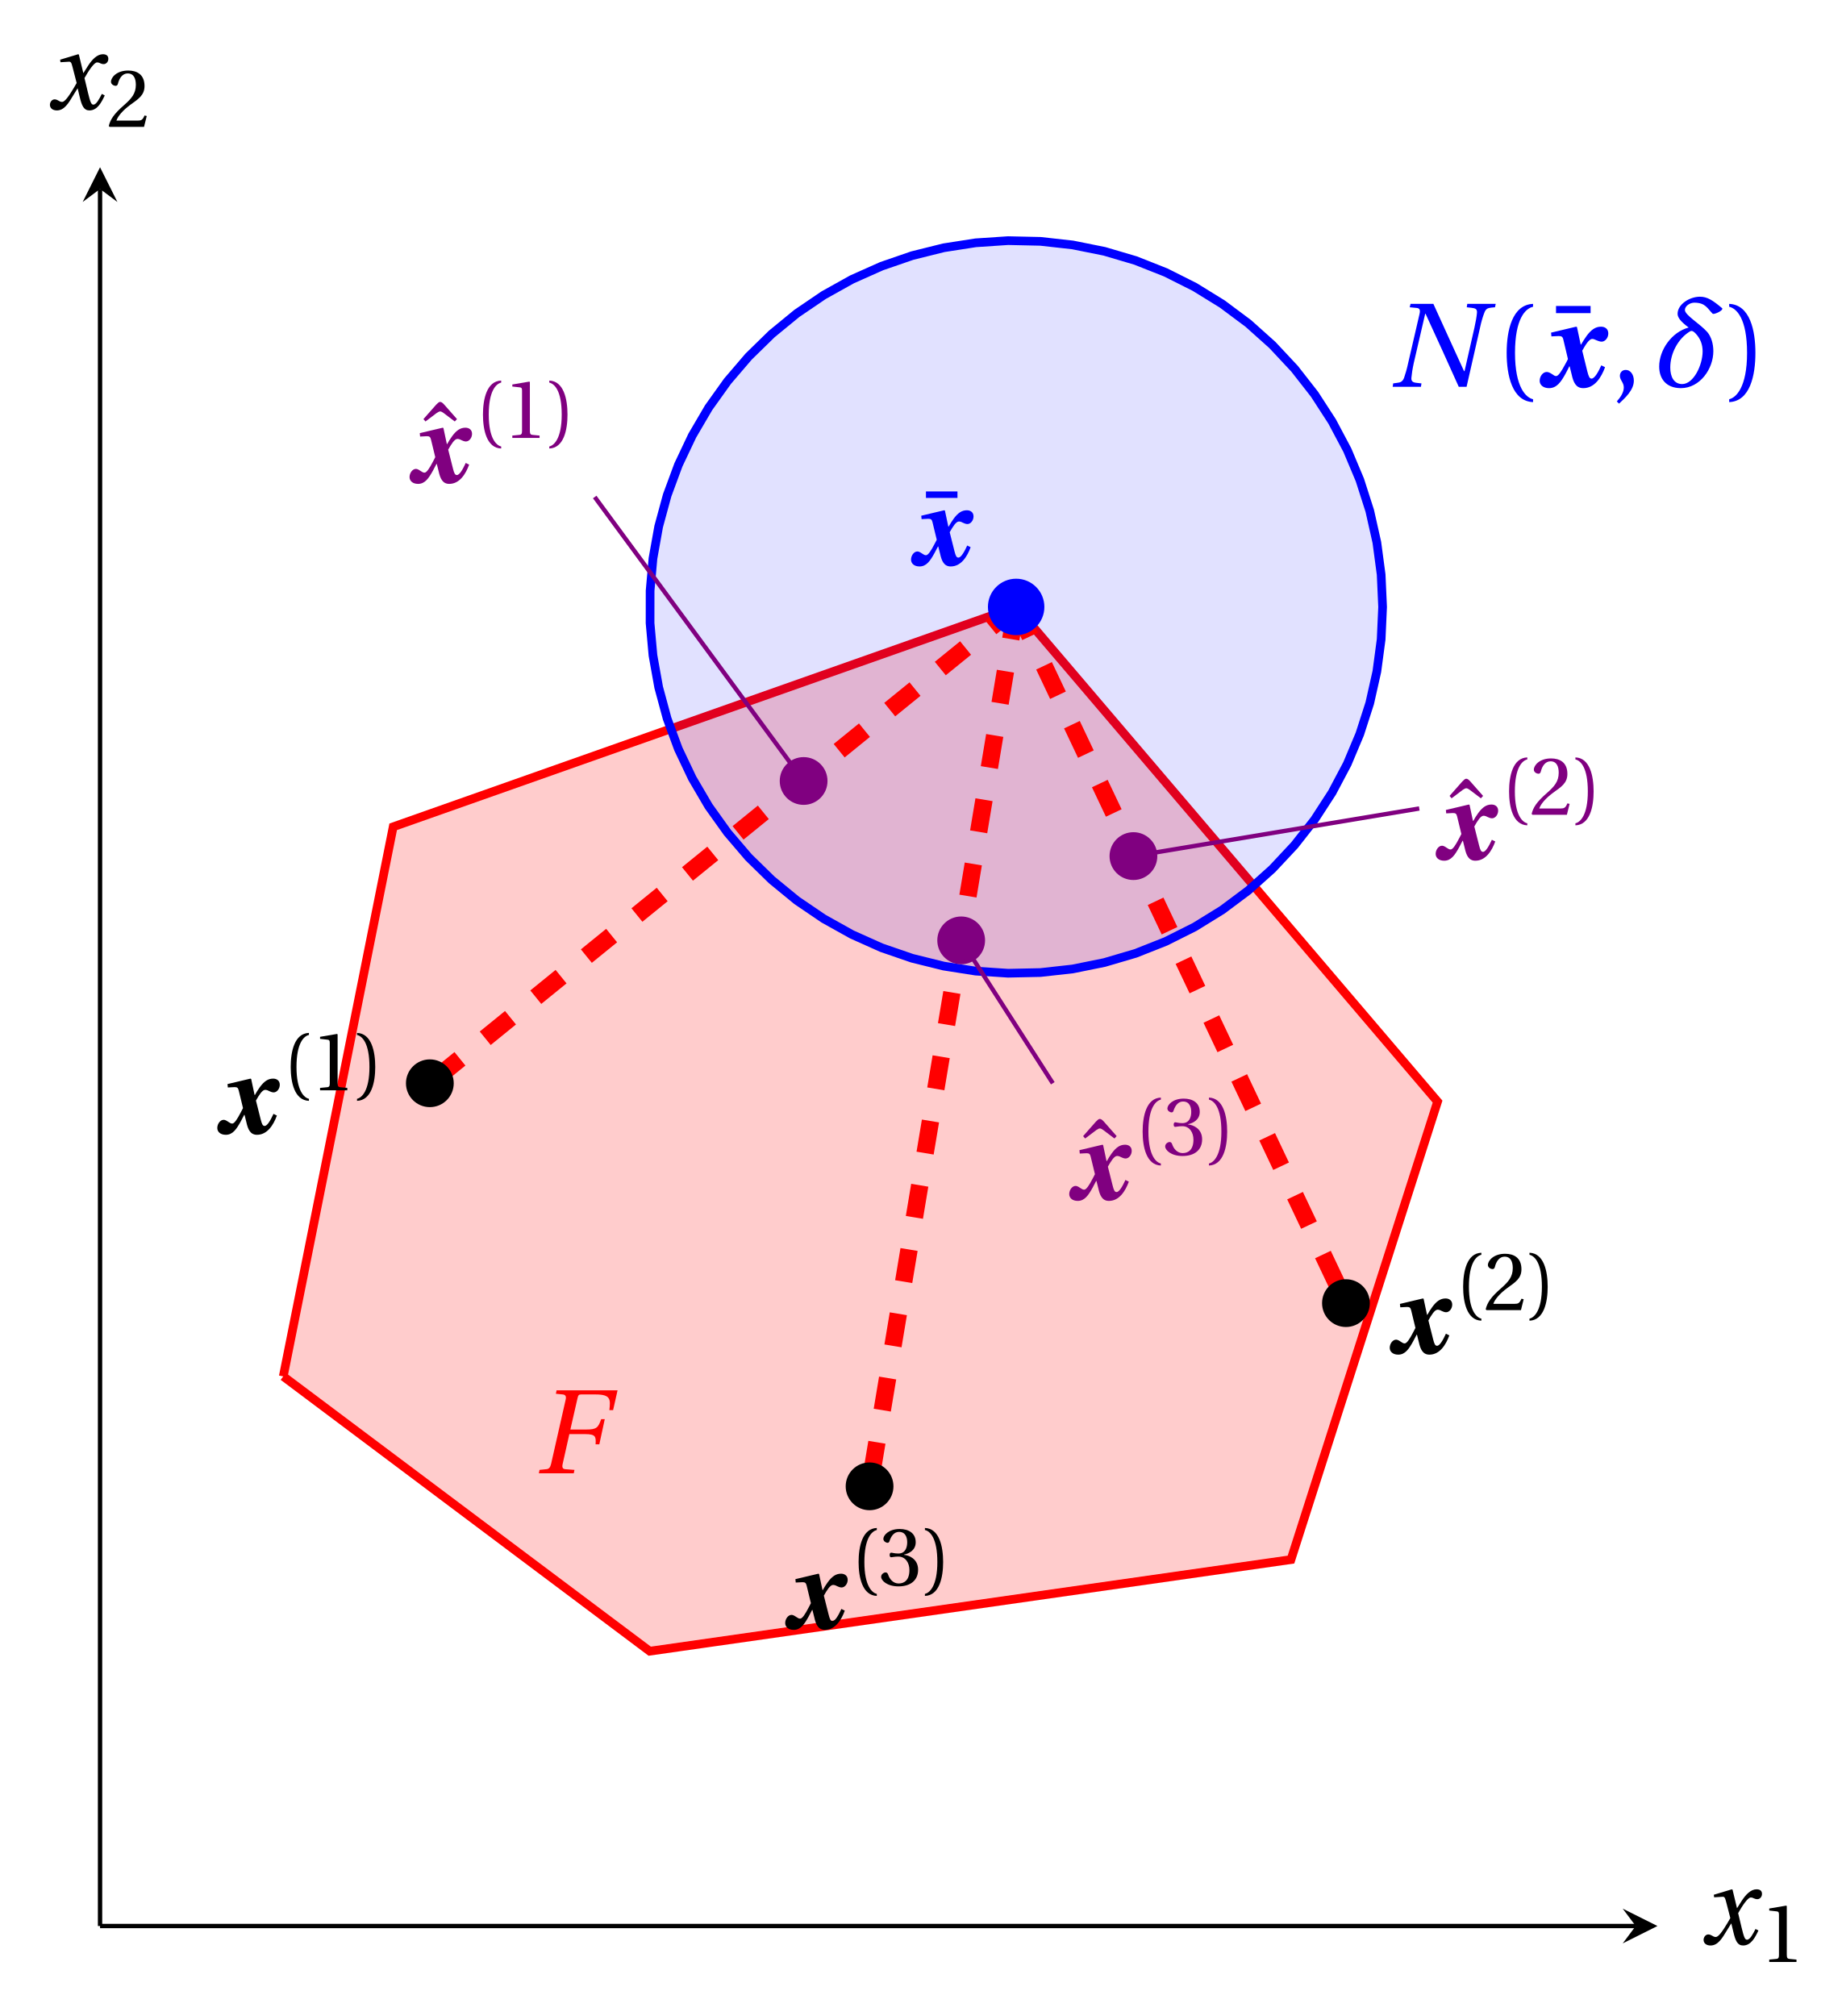
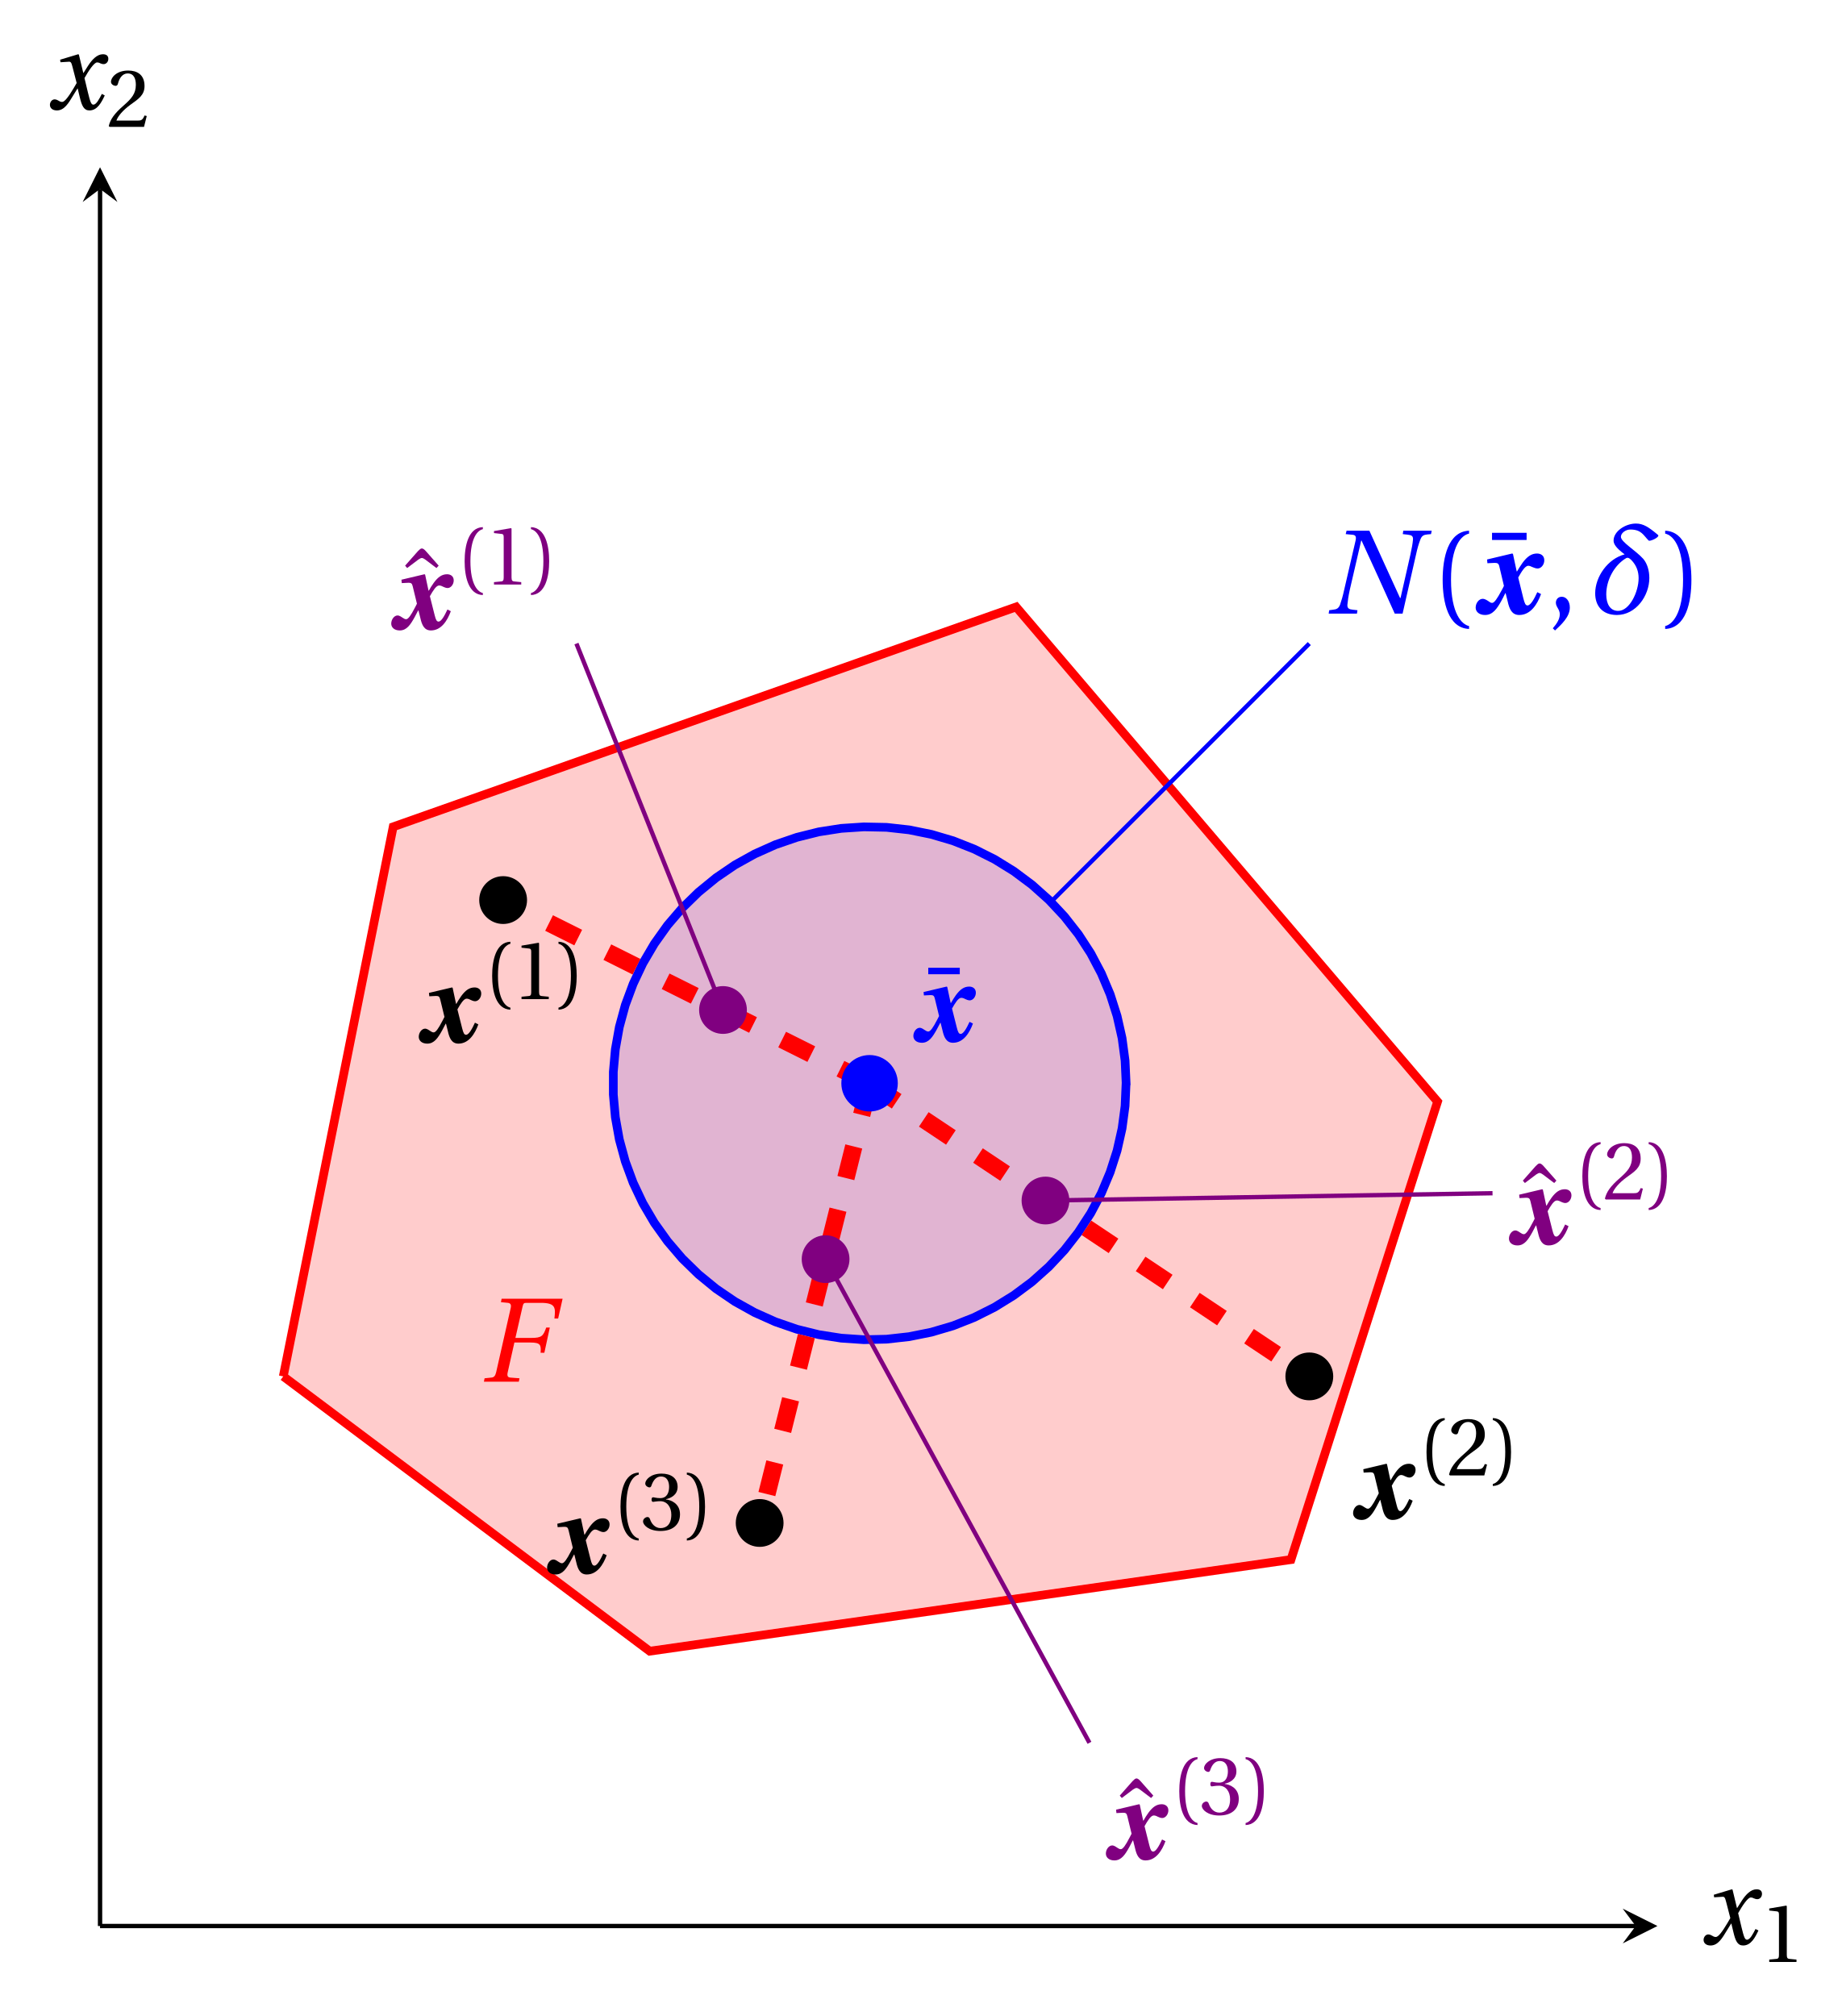
<svg xmlns="http://www.w3.org/2000/svg" xmlns:xlink="http://www.w3.org/1999/xlink" width="169pt" height="185pt" viewBox="0 0 169 185">
  <defs>
    <g>
      <g id="glyph-0-0">
        <path d="M 2.047 -7.609 L 1.984 -7.297 L 2.625 -7.234 C 2.875 -7.203 2.953 -7.047 2.875 -6.734 L 1.547 -0.875 C 1.469 -0.547 1.359 -0.391 1.094 -0.375 L 0.484 -0.312 L 0.422 0 L 3.625 0 L 3.688 -0.312 L 2.859 -0.375 C 2.594 -0.391 2.531 -0.547 2.609 -0.875 L 3.219 -3.594 L 4.672 -3.594 C 5.641 -3.594 5.672 -3.359 5.625 -2.656 L 5.969 -2.656 L 6.469 -4.969 L 6.141 -4.969 C 5.859 -4.188 5.734 -4.016 4.766 -4.016 L 3.312 -4.016 L 3.969 -6.891 C 4.031 -7.172 4.094 -7.234 4.297 -7.234 L 5.641 -7.234 C 7.031 -7.234 7 -6.766 6.891 -5.797 L 7.234 -5.797 L 7.641 -7.609 Z M 2.047 -7.609 " />
      </g>
      <g id="glyph-0-1">
        <path d="M 1.984 -7.609 L 1.906 -7.297 L 2.562 -7.234 C 2.812 -7.203 2.891 -7.062 2.812 -6.703 L 1.766 -2.188 C 1.641 -1.609 1.516 -1.188 1.391 -0.828 C 1.25 -0.469 1.062 -0.391 0.734 -0.359 L 0.391 -0.312 L 0.344 0 L 2.938 0 L 2.984 -0.312 L 2.562 -0.359 C 2.219 -0.391 2.031 -0.484 2.062 -0.828 C 2.094 -1.188 2.156 -1.609 2.281 -2.188 L 3.328 -6.703 L 3.359 -6.703 C 4.391 -4.469 5.406 -2.234 6.406 0 L 7.125 0 L 8.359 -5.422 C 8.484 -6 8.609 -6.422 8.75 -6.781 C 8.875 -7.141 9.062 -7.234 9.391 -7.266 L 9.734 -7.297 L 9.797 -7.609 L 7.188 -7.609 L 7.141 -7.297 L 7.562 -7.25 C 7.922 -7.203 8.109 -7.156 8.078 -6.781 C 8.047 -6.422 7.969 -6 7.844 -5.422 L 6.938 -1.438 L 6.891 -1.438 C 5.953 -3.5 5 -5.562 4.078 -7.609 Z M 1.984 -7.609 " />
      </g>
      <g id="glyph-1-0">
        <path d="M 1.922 -3.109 C 1.922 -6.25 2.875 -7.188 3.578 -7.344 L 3.578 -7.609 C 1.656 -7.531 1.156 -5.141 1.156 -3.109 C 1.156 -1.062 1.656 1.328 3.578 1.406 L 3.578 1.141 C 2.938 1 1.922 0.062 1.922 -3.109 Z M 1.922 -3.109 " />
      </g>
      <g id="glyph-1-1">
        <path d="M 0.609 -7.219 L 0.609 -6.562 L 3.781 -6.562 L 3.781 -7.219 Z M 0.609 -7.219 " />
      </g>
      <g id="glyph-1-2">
        <path d="M 0.766 1.547 C 1.312 1.031 2.125 0.312 2.125 -0.562 C 2.125 -1.172 1.766 -1.562 1.375 -1.547 C 1.031 -1.547 0.844 -1.281 0.844 -1 C 0.844 -0.609 1.203 -0.406 1.203 0.062 C 1.203 0.516 0.906 0.953 0.562 1.344 Z M 0.766 1.547 " />
      </g>
      <g id="glyph-1-3">
        <path d="M 1.922 -3.109 C 1.922 0.062 0.906 1 0.281 1.141 L 0.281 1.406 C 2.203 1.328 2.688 -1.062 2.688 -3.109 C 2.688 -5.141 2.203 -7.531 0.281 -7.609 L 0.281 -7.344 C 0.969 -7.188 1.922 -6.25 1.922 -3.109 Z M 1.922 -3.109 " />
      </g>
      <g id="glyph-2-0">
        <path d="M 1.172 -4.625 L 1.828 -4.656 C 2.094 -4.656 2.203 -4.609 2.266 -4.328 L 2.688 -2.547 C 2.641 -2.438 2.516 -2.203 2.453 -2.094 C 2.094 -1.422 1.812 -0.984 1.609 -0.984 C 1.484 -0.984 1.391 -1.047 1.266 -1.141 C 1.141 -1.219 0.953 -1.359 0.734 -1.359 C 0.406 -1.359 0.094 -0.984 0.094 -0.547 C 0.094 -0.172 0.422 0.125 0.953 0.125 C 1.656 0.125 2.047 -0.438 2.453 -1.172 C 2.531 -1.328 2.734 -1.688 2.812 -1.875 L 2.844 -1.875 L 3.031 -1.125 C 3.188 -0.406 3.422 0.125 4.094 0.125 C 5.141 0.125 5.75 -0.859 6.094 -1.797 L 5.75 -1.969 C 5.469 -1.344 5.141 -0.766 4.859 -0.75 C 4.672 -0.75 4.594 -0.922 4.469 -1.406 L 4 -3.312 C 4.297 -3.844 4.625 -4.391 4.922 -4.391 C 5.031 -4.391 5.156 -4.344 5.312 -4.266 C 5.438 -4.219 5.609 -4.141 5.781 -4.141 C 6.094 -4.141 6.391 -4.484 6.391 -4.891 C 6.391 -5.328 6.078 -5.516 5.719 -5.516 C 5.219 -5.516 4.812 -5.234 4.391 -4.656 C 4.219 -4.422 4 -4.062 3.891 -3.875 L 3.859 -3.875 L 3.516 -5.484 L 3.438 -5.516 L 1.141 -4.969 Z M 1.172 -4.625 " />
      </g>
      <g id="glyph-3-0">
        <path d="M 3.062 -5.438 C 1.516 -5.031 0.359 -3.391 0.359 -1.859 C 0.359 -0.781 0.953 0.109 2.328 0.125 L 2.344 0.125 C 4.109 0.125 5.328 -1.656 5.328 -3.266 C 5.328 -3.938 5.141 -4.594 4.766 -5.031 C 4.062 -5.812 2.719 -6.578 2.719 -7.047 C 2.719 -7.406 3.172 -7.719 3.578 -7.719 C 4.609 -7.719 4.781 -7.188 5.266 -6.703 C 5.266 -6.703 5.297 -6.688 5.328 -6.688 C 5.547 -6.688 6.141 -6.969 6.156 -7.156 C 6.156 -7.188 6.141 -7.219 6.109 -7.234 C 5.266 -7.938 4.781 -8.266 4.094 -8.266 C 3.141 -8.266 2.047 -7.562 2.047 -6.703 C 2.047 -6.422 2.219 -6.062 3.062 -5.438 Z M 2.469 -0.25 C 1.719 -0.25 1.375 -0.906 1.375 -1.766 C 1.375 -3.062 2.094 -4.438 3.203 -5.094 C 3.234 -5.109 3.281 -5.125 3.328 -5.125 C 3.469 -5.125 3.625 -4.969 3.672 -4.922 C 4.156 -4.422 4.344 -3.859 4.344 -3.25 C 4.344 -2 3.516 -0.25 2.469 -0.25 Z M 2.469 -0.25 " />
      </g>
      <g id="glyph-4-0">
        <path d="M 0.562 -6.578 L 0.562 -5.984 L 3.453 -5.984 L 3.453 -6.578 Z M 0.562 -6.578 " />
      </g>
      <g id="glyph-4-1">
        <path d="M 3.547 -5.641 L 2.375 -6.969 C 2.25 -7.109 2.125 -7.219 2 -7.219 C 1.891 -7.219 1.781 -7.109 1.641 -6.969 L 0.469 -5.641 L 0.656 -5.422 L 1.688 -6.203 C 1.812 -6.281 1.922 -6.344 2 -6.344 C 2.094 -6.344 2.203 -6.281 2.312 -6.203 L 3.344 -5.422 Z M 3.547 -5.641 " />
      </g>
      <g id="glyph-5-0">
        <path d="M 1.062 -4.219 L 1.672 -4.25 C 1.906 -4.25 2 -4.203 2.062 -3.938 L 2.453 -2.328 C 2.406 -2.219 2.281 -2 2.234 -1.906 C 1.922 -1.297 1.656 -0.906 1.469 -0.906 C 1.359 -0.906 1.266 -0.953 1.156 -1.031 C 1.031 -1.109 0.859 -1.25 0.672 -1.25 C 0.375 -1.25 0.094 -0.891 0.094 -0.5 C 0.094 -0.156 0.375 0.125 0.875 0.125 C 1.516 0.125 1.859 -0.406 2.234 -1.078 C 2.312 -1.219 2.484 -1.547 2.562 -1.703 L 2.594 -1.703 L 2.766 -1.016 C 2.906 -0.375 3.125 0.125 3.734 0.125 C 4.688 0.125 5.25 -0.781 5.562 -1.641 L 5.25 -1.797 C 4.984 -1.219 4.688 -0.688 4.438 -0.688 C 4.266 -0.688 4.188 -0.844 4.078 -1.281 L 3.641 -3.016 C 3.922 -3.516 4.219 -4 4.484 -4 C 4.594 -4 4.703 -3.969 4.844 -3.891 C 4.953 -3.844 5.109 -3.766 5.266 -3.766 C 5.562 -3.766 5.828 -4.094 5.828 -4.469 C 5.828 -4.859 5.531 -5.031 5.219 -5.031 C 4.75 -5.031 4.391 -4.781 4 -4.25 C 3.844 -4.031 3.641 -3.719 3.547 -3.531 L 3.516 -3.531 L 3.203 -5 L 3.141 -5.031 L 1.031 -4.531 Z M 1.062 -4.219 " />
      </g>
      <g id="glyph-6-0">
        <path d="M 1.328 -2.141 C 1.328 -4.328 2 -4.969 2.469 -5.078 L 2.469 -5.266 C 1.141 -5.219 0.797 -3.562 0.797 -2.141 C 0.797 -0.734 1.141 0.922 2.469 0.969 L 2.469 0.781 C 2.031 0.688 1.328 0.047 1.328 -2.141 Z M 1.328 -2.141 " />
      </g>
      <g id="glyph-6-1">
        <path d="M 3.328 0 L 3.328 -0.219 L 2.688 -0.281 C 2.531 -0.297 2.438 -0.344 2.438 -0.641 L 2.438 -5.125 L 2.391 -5.172 L 0.828 -4.906 L 0.828 -4.719 L 1.531 -4.641 C 1.672 -4.625 1.719 -4.562 1.719 -4.344 L 1.719 -0.641 C 1.719 -0.5 1.703 -0.406 1.656 -0.359 C 1.609 -0.297 1.547 -0.281 1.469 -0.281 L 0.828 -0.219 L 0.828 0 Z M 3.328 0 " />
      </g>
      <g id="glyph-6-2">
        <path d="M 1.328 -2.141 C 1.328 0.047 0.625 0.688 0.188 0.781 L 0.188 0.969 C 1.516 0.922 1.859 -0.734 1.859 -2.141 C 1.859 -3.562 1.516 -5.219 0.188 -5.266 L 0.188 -5.078 C 0.672 -4.969 1.328 -4.328 1.328 -2.141 Z M 1.328 -2.141 " />
      </g>
      <g id="glyph-6-3">
        <path d="M 3.688 -1 L 3.484 -1.047 C 3.312 -0.625 3.172 -0.578 2.859 -0.578 L 0.906 -0.578 C 1.031 -0.969 1.484 -1.516 2.188 -2.031 C 2.922 -2.562 3.484 -2.906 3.484 -3.75 C 3.484 -4.812 2.781 -5.172 1.984 -5.172 C 0.938 -5.172 0.406 -4.547 0.406 -4.141 C 0.406 -3.891 0.688 -3.766 0.828 -3.766 C 0.953 -3.766 1.016 -3.844 1.047 -3.969 C 1.172 -4.484 1.469 -4.906 1.938 -4.906 C 2.516 -4.906 2.688 -4.406 2.688 -3.859 C 2.688 -3.047 2.281 -2.594 1.609 -2 C 0.672 -1.188 0.344 -0.672 0.203 -0.078 L 0.281 0 L 3.438 0 Z M 3.688 -1 " />
      </g>
      <g id="glyph-6-4">
        <path d="M 0.984 -2.781 C 0.984 -2.656 1.031 -2.578 1.125 -2.578 C 1.219 -2.578 1.422 -2.641 1.781 -2.641 C 2.438 -2.641 2.797 -2.062 2.797 -1.406 C 2.797 -0.5 2.344 -0.172 1.812 -0.172 C 1.312 -0.172 0.984 -0.562 0.844 -0.984 C 0.797 -1.125 0.719 -1.188 0.609 -1.188 C 0.469 -1.188 0.203 -1.047 0.203 -0.781 C 0.203 -0.453 0.734 0.094 1.797 0.094 C 2.906 0.094 3.594 -0.469 3.594 -1.438 C 3.594 -2.453 2.719 -2.766 2.312 -2.797 L 2.312 -2.828 C 2.719 -2.906 3.375 -3.203 3.375 -3.953 C 3.375 -4.797 2.719 -5.172 1.906 -5.172 C 0.891 -5.172 0.406 -4.594 0.406 -4.266 C 0.406 -4.031 0.672 -3.906 0.781 -3.906 C 0.875 -3.906 0.938 -3.953 0.969 -4.062 C 1.141 -4.578 1.422 -4.906 1.844 -4.906 C 2.453 -4.906 2.594 -4.375 2.594 -3.953 C 2.594 -3.5 2.438 -2.922 1.781 -2.922 C 1.422 -2.922 1.219 -3 1.125 -3 C 1.031 -3 0.984 -2.922 0.984 -2.781 Z M 0.984 -2.781 " />
      </g>
      <g id="glyph-7-0">
        <path d="M 5.078 -1.391 C 4.844 -0.938 4.578 -0.406 4.297 -0.406 C 4.109 -0.406 4.016 -0.625 3.797 -1.531 L 3.484 -2.844 C 3.844 -3.484 4.359 -4.281 4.641 -4.281 C 4.734 -4.281 4.812 -4.266 4.922 -4.203 C 5.031 -4.156 5.125 -4.125 5.25 -4.125 C 5.469 -4.125 5.672 -4.328 5.672 -4.609 C 5.672 -4.922 5.453 -5.031 5.172 -5.031 C 4.641 -5.031 4.188 -4.547 3.828 -4 L 3.391 -3.312 L 3.375 -3.312 L 2.969 -5 L 2.906 -5.031 L 1.25 -4.531 L 1.281 -4.297 L 2.031 -4.344 C 2.219 -4.359 2.281 -4.297 2.391 -3.844 L 2.766 -2.391 L 2.484 -1.906 C 2.047 -1.172 1.672 -0.656 1.438 -0.656 C 1.328 -0.656 1.234 -0.688 1.141 -0.75 C 1.047 -0.797 0.906 -0.891 0.75 -0.891 C 0.484 -0.891 0.312 -0.625 0.312 -0.391 C 0.312 -0.094 0.547 0.125 0.953 0.125 C 1.641 0.125 2.031 -0.562 2.438 -1.234 L 2.844 -1.891 L 2.859 -1.891 L 3.047 -1.109 C 3.234 -0.312 3.422 0.125 3.938 0.125 C 4.672 0.125 5.047 -0.625 5.344 -1.25 Z M 5.078 -1.391 " />
      </g>
    </g>
  </defs>
  <path fill="none" stroke-width="0.399" stroke-linecap="butt" stroke-linejoin="miter" stroke="rgb(0%, 0%, 0%)" stroke-opacity="1" stroke-miterlimit="10" d="M -0 -0 L 140.91 -0 " transform="matrix(1, 0, 0, -1, 9.18, 176.742)" />
  <path fill-rule="nonzero" fill="rgb(0%, 0%, 0%)" fill-opacity="1" d="M 152.082 176.742 L 148.895 175.148 L 150.09 176.742 L 148.895 178.336 " />
  <path fill="none" stroke-width="0.399" stroke-linecap="butt" stroke-linejoin="miter" stroke="rgb(0%, 0%, 0%)" stroke-opacity="1" stroke-miterlimit="10" d="M -0 -0 L -0 159.402 " transform="matrix(1, 0, 0, -1, 9.18, 176.742)" />
  <path fill-rule="nonzero" fill="rgb(0%, 0%, 0%)" fill-opacity="1" d="M 9.18 15.348 L 7.586 18.535 L 9.18 17.34 L 10.773 18.535 " />
  <path fill-rule="nonzero" fill="rgb(100%, 0%, 0%)" fill-opacity="0.2" stroke-width="0.797" stroke-linecap="butt" stroke-linejoin="miter" stroke="rgb(100%, 0%, 0%)" stroke-opacity="1" stroke-miterlimit="10" d="M 16.812 50.437 L 50.437 25.219 L 109.277 33.625 L 122.726 75.652 L 84.058 121.047 L 26.898 100.871 L 16.812 50.437 " transform="matrix(1, 0, 0, -1, 9.18, 176.742)" />
  <g fill="rgb(100%, 0%, 0%)" fill-opacity="1">
-     <use xlink:href="#glyph-0-0" x="49.023" y="135.197" />
+     <use xlink:href="#glyph-0-0" x="43.98" y="126.791" />
  </g>
-   <path fill-rule="nonzero" fill="rgb(0%, 0%, 100%)" fill-opacity="0.12" stroke-width="0.797" stroke-linecap="butt" stroke-linejoin="miter" stroke="rgb(0%, 0%, 100%)" stroke-opacity="1" stroke-miterlimit="10" d="M 117.683 121.047 L 117.55 124.015 L 117.156 126.965 L 116.504 129.867 L 115.597 132.699 L 114.445 135.441 L 113.05 138.07 L 111.433 140.566 L 109.601 142.91 L 107.57 145.082 L 105.355 147.066 L 102.972 148.844 L 100.441 150.406 L 97.781 151.742 L 95.015 152.836 L 92.16 153.679 L 89.246 154.265 L 86.289 154.594 L 83.316 154.66 L 80.347 154.461 L 77.41 154.004 L 74.523 153.285 L 71.711 152.316 L 68.996 151.105 L 66.398 149.656 L 63.937 147.984 L 61.636 146.097 L 59.511 144.019 L 57.578 141.762 L 55.847 139.34 L 54.343 136.773 L 53.07 134.086 L 52.039 131.297 L 51.258 128.426 L 50.734 125.496 L 50.472 122.535 L 50.468 119.562 L 50.734 116.597 L 51.258 113.672 L 52.035 110.801 L 53.066 108.008 L 54.34 105.324 L 55.843 102.758 L 57.574 100.336 L 59.508 98.074 L 61.633 95.996 L 63.933 94.109 L 66.394 92.437 L 68.992 90.988 L 71.707 89.773 L 74.519 88.805 L 77.406 88.09 L 80.343 87.629 L 83.312 87.433 L 86.285 87.496 L 89.242 87.824 L 92.156 88.414 L 95.011 89.254 L 97.777 90.347 L 100.437 91.68 L 102.968 93.242 L 105.351 95.023 L 107.566 97.008 L 109.597 99.18 L 111.433 101.519 L 113.05 104.015 L 114.441 106.644 L 115.593 109.387 L 116.504 112.219 L 117.156 115.121 L 117.55 118.07 L 117.683 121.039 Z M 117.683 121.047 " transform="matrix(1, 0, 0, -1, 9.18, 176.742)" />
+   <path fill-rule="nonzero" fill="rgb(0%, 0%, 100%)" fill-opacity="0.12" stroke-width="0.797" stroke-linecap="butt" stroke-linejoin="miter" stroke="rgb(0%, 0%, 100%)" stroke-opacity="1" stroke-miterlimit="10" d="M 94.148 77.336 L 94.054 79.414 L 93.777 81.48 L 93.32 83.508 L 92.687 85.492 L 91.879 87.41 L 90.906 89.254 L 89.773 91 L 88.488 92.64 L 87.066 94.16 L 85.515 95.547 L 83.847 96.793 L 82.078 97.887 L 80.215 98.82 L 78.277 99.586 L 76.281 100.176 L 74.242 100.59 L 72.172 100.82 L 70.09 100.863 L 68.011 100.726 L 65.957 100.406 L 63.933 99.902 L 61.965 99.226 L 60.066 98.375 L 58.246 97.363 L 56.527 96.191 L 54.914 94.871 L 53.425 93.418 L 52.07 91.836 L 50.863 90.14 L 49.808 88.344 L 48.918 86.461 L 48.195 84.512 L 47.648 82.5 L 47.281 80.449 L 47.097 78.379 L 47.097 76.297 L 47.281 74.222 L 47.648 72.172 L 48.195 70.164 L 48.914 68.211 L 49.804 66.328 L 50.859 64.531 L 52.07 62.836 L 53.422 61.254 L 54.91 59.801 L 56.523 58.48 L 58.246 57.308 L 60.062 56.297 L 61.965 55.445 L 63.933 54.765 L 65.953 54.265 L 68.011 53.945 L 70.086 53.804 L 72.168 53.851 L 74.238 54.082 L 76.277 54.492 L 78.277 55.082 L 80.211 55.847 L 82.074 56.781 L 83.843 57.875 L 85.511 59.117 L 87.066 60.508 L 88.488 62.027 L 89.769 63.668 L 90.902 65.414 L 91.879 67.254 L 92.683 69.172 L 93.32 71.156 L 93.777 73.187 L 94.054 75.25 L 94.144 77.332 Z M 94.148 77.336 " transform="matrix(1, 0, 0, -1, 9.18, 176.742)" />
+   <path fill="none" stroke-width="0.399" stroke-linecap="butt" stroke-linejoin="miter" stroke="rgb(0%, 0%, 100%)" stroke-opacity="1" stroke-miterlimit="10" d="M 87.254 93.98 L 110.957 117.683 " transform="matrix(1, 0, 0, -1, 9.18, 176.742)" />
  <g fill="rgb(0%, 0%, 100%)" fill-opacity="1">
-     <use xlink:href="#glyph-0-1" x="127.444" y="35.494" />
+     <use xlink:href="#glyph-0-1" x="121.572" y="56.31" />
  </g>
  <g fill="rgb(0%, 0%, 100%)" fill-opacity="1">
-     <use xlink:href="#glyph-1-0" x="137.09" y="35.494" />
+     <use xlink:href="#glyph-1-0" x="131.218" y="56.31" />
  </g>
  <g fill="rgb(0%, 0%, 100%)" fill-opacity="1">
-     <use xlink:href="#glyph-1-1" x="142.167" y="35.297" />
+     <use xlink:href="#glyph-1-1" x="136.295" y="56.113" />
  </g>
  <g fill="rgb(0%, 0%, 100%)" fill-opacity="1">
-     <use xlink:href="#glyph-2-0" x="141.181" y="35.494" />
+     <use xlink:href="#glyph-2-0" x="135.308" y="56.31" />
  </g>
  <g fill="rgb(0%, 0%, 100%)" fill-opacity="1">
-     <use xlink:href="#glyph-1-2" x="147.791" y="35.494" />
+     <use xlink:href="#glyph-1-2" x="141.918" y="56.31" />
  </g>
  <g fill="rgb(0%, 0%, 100%)" fill-opacity="1">
-     <use xlink:href="#glyph-3-0" x="151.883" y="35.494" />
+     <use xlink:href="#glyph-3-0" x="146.01" y="56.31" />
  </g>
  <g fill="rgb(0%, 0%, 100%)" fill-opacity="1">
-     <use xlink:href="#glyph-1-3" x="158.383" y="35.494" />
+     <use xlink:href="#glyph-1-3" x="152.51" y="56.31" />
  </g>
-   <path fill="none" stroke-width="1.594" stroke-linecap="butt" stroke-linejoin="miter" stroke="rgb(100%, 0%, 0%)" stroke-opacity="1" stroke-dasharray="2.989 2.989" stroke-miterlimit="10" d="M 84.058 121.047 L 30.261 77.336 " transform="matrix(1, 0, 0, -1, 9.18, 176.742)" />
-   <path fill="none" stroke-width="1.594" stroke-linecap="butt" stroke-linejoin="miter" stroke="rgb(100%, 0%, 0%)" stroke-opacity="1" stroke-dasharray="2.989 2.989" stroke-miterlimit="10" d="M 84.058 121.047 L 114.32 57.16 " transform="matrix(1, 0, 0, -1, 9.18, 176.742)" />
-   <path fill="none" stroke-width="1.594" stroke-linecap="butt" stroke-linejoin="miter" stroke="rgb(100%, 0%, 0%)" stroke-opacity="1" stroke-dasharray="2.989 2.989" stroke-miterlimit="10" d="M 84.058 121.047 L 70.609 40.347 " transform="matrix(1, 0, 0, -1, 9.18, 176.742)" />
+   <path fill="none" stroke-width="1.594" stroke-linecap="butt" stroke-linejoin="miter" stroke="rgb(100%, 0%, 0%)" stroke-opacity="1" stroke-dasharray="2.989 2.989" stroke-miterlimit="10" d="M 70.609 77.336 L 36.988 94.148 " transform="matrix(1, 0, 0, -1, 9.18, 176.742)" />
+   <path fill="none" stroke-width="1.594" stroke-linecap="butt" stroke-linejoin="miter" stroke="rgb(100%, 0%, 0%)" stroke-opacity="1" stroke-dasharray="2.989 2.989" stroke-miterlimit="10" d="M 70.609 77.336 L 110.957 50.437 " transform="matrix(1, 0, 0, -1, 9.18, 176.742)" />
+   <path fill="none" stroke-width="1.594" stroke-linecap="butt" stroke-linejoin="miter" stroke="rgb(100%, 0%, 0%)" stroke-opacity="1" stroke-dasharray="2.989 2.989" stroke-miterlimit="10" d="M 70.609 77.336 L 60.523 36.984 " transform="matrix(1, 0, 0, -1, 9.18, 176.742)" />
  <g fill="rgb(0%, 0%, 100%)" fill-opacity="1">
-     <use xlink:href="#glyph-4-0" x="84.4" y="51.676" />
+     <use xlink:href="#glyph-4-0" x="84.613" y="95.386" />
  </g>
  <g fill="rgb(0%, 0%, 100%)" fill-opacity="1">
-     <use xlink:href="#glyph-5-0" x="83.5" y="51.856" />
+     <use xlink:href="#glyph-5-0" x="83.713" y="95.566" />
  </g>
  <g fill="rgb(0%, 0%, 0%)" fill-opacity="1">
-     <use xlink:href="#glyph-5-0" x="19.844" y="104.011" />
+     <use xlink:href="#glyph-5-0" x="38.329" y="95.645" />
  </g>
  <g fill="rgb(0%, 0%, 0%)" fill-opacity="1">
-     <use xlink:href="#glyph-6-0" x="25.877" y="100.051" />
-     <use xlink:href="#glyph-6-1" x="28.54" y="100.051" />
-     <use xlink:href="#glyph-6-2" x="32.572" y="100.051" />
+     <use xlink:href="#glyph-6-0" x="44.362" y="91.685" />
+     <use xlink:href="#glyph-6-1" x="47.025" y="91.685" />
+     <use xlink:href="#glyph-6-2" x="51.057" y="91.685" />
  </g>
  <g fill="rgb(0%, 0%, 0%)" fill-opacity="1">
-     <use xlink:href="#glyph-5-0" x="127.423" y="124.185" />
+     <use xlink:href="#glyph-5-0" x="124.061" y="139.355" />
  </g>
  <g fill="rgb(0%, 0%, 0%)" fill-opacity="1">
-     <use xlink:href="#glyph-6-0" x="133.456" y="120.225" />
-     <use xlink:href="#glyph-6-3" x="136.119" y="120.225" />
-     <use xlink:href="#glyph-6-2" x="140.151" y="120.225" />
+     <use xlink:href="#glyph-6-0" x="130.094" y="135.395" />
+     <use xlink:href="#glyph-6-3" x="132.757" y="135.395" />
+     <use xlink:href="#glyph-6-2" x="136.789" y="135.395" />
  </g>
  <g fill="rgb(0%, 0%, 0%)" fill-opacity="1">
-     <use xlink:href="#glyph-5-0" x="71.953" y="149.442" />
+     <use xlink:href="#glyph-5-0" x="50.105" y="144.359" />
  </g>
  <g fill="rgb(0%, 0%, 0%)" fill-opacity="1">
-     <use xlink:href="#glyph-6-0" x="77.985" y="145.482" />
-     <use xlink:href="#glyph-6-4" x="80.648" y="145.482" />
-     <use xlink:href="#glyph-6-2" x="84.68" y="145.482" />
+     <use xlink:href="#glyph-6-0" x="56.138" y="140.399" />
+     <use xlink:href="#glyph-6-4" x="58.801" y="140.399" />
+     <use xlink:href="#glyph-6-2" x="62.833" y="140.399" />
  </g>
-   <path fill="none" stroke-width="0.399" stroke-linecap="butt" stroke-linejoin="miter" stroke="rgb(50%, 0%, 50%)" stroke-opacity="1" stroke-miterlimit="10" d="M 64.558 105.074 L 45.39 131.133 " transform="matrix(1, 0, 0, -1, 9.18, 176.742)" />
+   <path fill="none" stroke-width="0.399" stroke-linecap="butt" stroke-linejoin="miter" stroke="rgb(50%, 0%, 50%)" stroke-opacity="1" stroke-miterlimit="10" d="M 57.16 84.058 L 43.711 117.683 " transform="matrix(1, 0, 0, -1, 9.18, 176.742)" />
  <g fill="rgb(50%, 0%, 50%)" fill-opacity="1">
-     <use xlink:href="#glyph-4-1" x="38.385" y="44.099" />
+     <use xlink:href="#glyph-4-1" x="36.704" y="57.548" />
  </g>
  <g fill="rgb(50%, 0%, 50%)" fill-opacity="1">
-     <use xlink:href="#glyph-5-0" x="37.485" y="44.279" />
+     <use xlink:href="#glyph-5-0" x="35.804" y="57.728" />
  </g>
  <g fill="rgb(50%, 0%, 50%)" fill-opacity="1">
-     <use xlink:href="#glyph-6-0" x="43.518" y="40.189" />
-     <use xlink:href="#glyph-6-1" x="46.181" y="40.189" />
-     <use xlink:href="#glyph-6-2" x="50.213" y="40.189" />
+     <use xlink:href="#glyph-6-0" x="41.836" y="53.638" />
+     <use xlink:href="#glyph-6-1" x="44.499" y="53.638" />
+     <use xlink:href="#glyph-6-2" x="48.531" y="53.638" />
  </g>
-   <path fill="none" stroke-width="0.399" stroke-linecap="butt" stroke-linejoin="miter" stroke="rgb(50%, 0%, 50%)" stroke-opacity="1" stroke-miterlimit="10" d="M 94.82 98.18 L 121.047 102.551 " transform="matrix(1, 0, 0, -1, 9.18, 176.742)" />
+   <path fill="none" stroke-width="0.399" stroke-linecap="butt" stroke-linejoin="miter" stroke="rgb(50%, 0%, 50%)" stroke-opacity="1" stroke-miterlimit="10" d="M 86.75 66.574 L 127.769 67.246 " transform="matrix(1, 0, 0, -1, 9.18, 176.742)" />
  <g fill="rgb(50%, 0%, 50%)" fill-opacity="1">
-     <use xlink:href="#glyph-4-1" x="132.538" y="78.679" />
+     <use xlink:href="#glyph-4-1" x="139.263" y="113.983" />
  </g>
  <g fill="rgb(50%, 0%, 50%)" fill-opacity="1">
-     <use xlink:href="#glyph-5-0" x="131.638" y="78.859" />
+     <use xlink:href="#glyph-5-0" x="138.363" y="114.163" />
  </g>
  <g fill="rgb(50%, 0%, 50%)" fill-opacity="1">
-     <use xlink:href="#glyph-6-0" x="137.671" y="74.769" />
-     <use xlink:href="#glyph-6-3" x="140.334" y="74.769" />
-     <use xlink:href="#glyph-6-2" x="144.366" y="74.769" />
+     <use xlink:href="#glyph-6-0" x="144.395" y="110.073" />
+     <use xlink:href="#glyph-6-3" x="147.058" y="110.073" />
+     <use xlink:href="#glyph-6-2" x="151.09" y="110.073" />
  </g>
-   <path fill="none" stroke-width="0.399" stroke-linecap="butt" stroke-linejoin="miter" stroke="rgb(50%, 0%, 50%)" stroke-opacity="1" stroke-miterlimit="10" d="M 79.015 90.449 L 87.422 77.336 " transform="matrix(1, 0, 0, -1, 9.18, 176.742)" />
+   <path fill="none" stroke-width="0.399" stroke-linecap="butt" stroke-linejoin="miter" stroke="rgb(50%, 0%, 50%)" stroke-opacity="1" stroke-miterlimit="10" d="M 66.574 61.195 L 90.785 16.812 " transform="matrix(1, 0, 0, -1, 9.18, 176.742)" />
  <g fill="rgb(50%, 0%, 50%)" fill-opacity="1">
-     <use xlink:href="#glyph-4-1" x="98.915" y="109.897" />
+     <use xlink:href="#glyph-4-1" x="102.277" y="170.418" />
  </g>
  <g fill="rgb(50%, 0%, 50%)" fill-opacity="1">
-     <use xlink:href="#glyph-5-0" x="98.015" y="110.077" />
+     <use xlink:href="#glyph-5-0" x="101.377" y="170.598" />
  </g>
  <g fill="rgb(50%, 0%, 50%)" fill-opacity="1">
-     <use xlink:href="#glyph-6-0" x="104.047" y="105.987" />
-     <use xlink:href="#glyph-6-4" x="106.71" y="105.987" />
-     <use xlink:href="#glyph-6-2" x="110.742" y="105.987" />
+     <use xlink:href="#glyph-6-0" x="107.41" y="166.508" />
+     <use xlink:href="#glyph-6-4" x="110.073" y="166.508" />
+     <use xlink:href="#glyph-6-2" x="114.105" y="166.508" />
  </g>
-   <path fill-rule="nonzero" fill="rgb(0%, 0%, 0%)" fill-opacity="1" stroke-width="0.399" stroke-linecap="butt" stroke-linejoin="miter" stroke="rgb(0%, 0%, 0%)" stroke-opacity="1" stroke-miterlimit="10" d="M 32.254 77.336 C 32.254 78.433 31.363 79.328 30.261 79.328 C 29.16 79.328 28.269 78.433 28.269 77.336 C 28.269 76.234 29.16 75.344 30.261 75.344 C 31.363 75.344 32.254 76.234 32.254 77.336 Z M 32.254 77.336 " transform="matrix(1, 0, 0, -1, 9.18, 176.742)" />
-   <path fill-rule="nonzero" fill="rgb(0%, 0%, 0%)" fill-opacity="1" stroke-width="0.399" stroke-linecap="butt" stroke-linejoin="miter" stroke="rgb(0%, 0%, 0%)" stroke-opacity="1" stroke-miterlimit="10" d="M 116.312 57.16 C 116.312 58.262 115.422 59.152 114.32 59.152 C 113.218 59.152 112.328 58.262 112.328 57.16 C 112.328 56.058 113.218 55.168 114.32 55.168 C 115.422 55.168 116.312 56.058 116.312 57.16 Z M 116.312 57.16 " transform="matrix(1, 0, 0, -1, 9.18, 176.742)" />
-   <path fill-rule="nonzero" fill="rgb(0%, 0%, 0%)" fill-opacity="1" stroke-width="0.399" stroke-linecap="butt" stroke-linejoin="miter" stroke="rgb(0%, 0%, 0%)" stroke-opacity="1" stroke-miterlimit="10" d="M 72.601 40.347 C 72.601 41.449 71.711 42.34 70.609 42.34 C 69.507 42.34 68.617 41.449 68.617 40.347 C 68.617 39.25 69.507 38.355 70.609 38.355 C 71.711 38.355 72.601 39.25 72.601 40.347 Z M 72.601 40.347 " transform="matrix(1, 0, 0, -1, 9.18, 176.742)" />
-   <path fill-rule="nonzero" fill="rgb(50%, 0%, 50%)" fill-opacity="1" stroke-width="0.399" stroke-linecap="butt" stroke-linejoin="miter" stroke="rgb(50%, 0%, 50%)" stroke-opacity="1" stroke-miterlimit="10" d="M 66.55 105.074 C 66.55 106.176 65.66 107.066 64.558 107.066 C 63.457 107.066 62.566 106.176 62.566 105.074 C 62.566 103.972 63.457 103.082 64.558 103.082 C 65.66 103.082 66.55 103.972 66.55 105.074 Z M 66.55 105.074 " transform="matrix(1, 0, 0, -1, 9.18, 176.742)" />
-   <path fill-rule="nonzero" fill="rgb(50%, 0%, 50%)" fill-opacity="1" stroke-width="0.399" stroke-linecap="butt" stroke-linejoin="miter" stroke="rgb(50%, 0%, 50%)" stroke-opacity="1" stroke-miterlimit="10" d="M 96.812 98.18 C 96.812 99.281 95.918 100.176 94.82 100.176 C 93.718 100.176 92.828 99.281 92.828 98.18 C 92.828 97.082 93.718 96.187 94.82 96.187 C 95.918 96.187 96.812 97.082 96.812 98.18 Z M 96.812 98.18 " transform="matrix(1, 0, 0, -1, 9.18, 176.742)" />
-   <path fill-rule="nonzero" fill="rgb(50%, 0%, 50%)" fill-opacity="1" stroke-width="0.399" stroke-linecap="butt" stroke-linejoin="miter" stroke="rgb(50%, 0%, 50%)" stroke-opacity="1" stroke-miterlimit="10" d="M 81.007 90.449 C 81.007 91.547 80.117 92.441 79.015 92.441 C 77.914 92.441 77.023 91.547 77.023 90.449 C 77.023 89.347 77.914 88.457 79.015 88.457 C 80.117 88.457 81.007 89.347 81.007 90.449 Z M 81.007 90.449 " transform="matrix(1, 0, 0, -1, 9.18, 176.742)" />
-   <path fill-rule="nonzero" fill="rgb(0%, 0%, 100%)" fill-opacity="1" stroke-width="0.399" stroke-linecap="butt" stroke-linejoin="miter" stroke="rgb(0%, 0%, 100%)" stroke-opacity="1" stroke-miterlimit="10" d="M 86.449 121.047 C 86.449 122.367 85.379 123.437 84.058 123.437 C 82.738 123.437 81.668 122.367 81.668 121.047 C 81.668 119.726 82.738 118.656 84.058 118.656 C 85.379 118.656 86.449 119.726 86.449 121.047 Z M 86.449 121.047 " transform="matrix(1, 0, 0, -1, 9.18, 176.742)" />
+   <path fill-rule="nonzero" fill="rgb(0%, 0%, 0%)" fill-opacity="1" stroke-width="0.399" stroke-linecap="butt" stroke-linejoin="miter" stroke="rgb(0%, 0%, 0%)" stroke-opacity="1" stroke-miterlimit="10" d="M 38.98 94.148 C 38.98 95.246 38.086 96.14 36.988 96.14 C 35.886 96.14 34.992 95.246 34.992 94.148 C 34.992 93.047 35.886 92.152 36.988 92.152 C 38.086 92.152 38.98 93.047 38.98 94.148 Z M 38.98 94.148 " transform="matrix(1, 0, 0, -1, 9.18, 176.742)" />
+   <path fill-rule="nonzero" fill="rgb(0%, 0%, 0%)" fill-opacity="1" stroke-width="0.399" stroke-linecap="butt" stroke-linejoin="miter" stroke="rgb(0%, 0%, 0%)" stroke-opacity="1" stroke-miterlimit="10" d="M 112.953 50.437 C 112.953 51.535 112.058 52.429 110.957 52.429 C 109.859 52.429 108.965 51.535 108.965 50.437 C 108.965 49.336 109.859 48.441 110.957 48.441 C 112.058 48.441 112.953 49.336 112.953 50.437 Z M 112.953 50.437 " transform="matrix(1, 0, 0, -1, 9.18, 176.742)" />
+   <path fill-rule="nonzero" fill="rgb(0%, 0%, 0%)" fill-opacity="1" stroke-width="0.399" stroke-linecap="butt" stroke-linejoin="miter" stroke="rgb(0%, 0%, 0%)" stroke-opacity="1" stroke-miterlimit="10" d="M 62.515 36.984 C 62.515 38.086 61.625 38.98 60.523 38.98 C 59.422 38.98 58.531 38.086 58.531 36.984 C 58.531 35.887 59.422 34.992 60.523 34.992 C 61.625 34.992 62.515 35.887 62.515 36.984 Z M 62.515 36.984 " transform="matrix(1, 0, 0, -1, 9.18, 176.742)" />
+   <path fill-rule="nonzero" fill="rgb(50%, 0%, 50%)" fill-opacity="1" stroke-width="0.399" stroke-linecap="butt" stroke-linejoin="miter" stroke="rgb(50%, 0%, 50%)" stroke-opacity="1" stroke-miterlimit="10" d="M 59.152 84.058 C 59.152 85.16 58.261 86.051 57.16 86.051 C 56.058 86.051 55.168 85.16 55.168 84.058 C 55.168 82.961 56.058 82.066 57.16 82.066 C 58.261 82.066 59.152 82.961 59.152 84.058 Z M 59.152 84.058 " transform="matrix(1, 0, 0, -1, 9.18, 176.742)" />
+   <path fill-rule="nonzero" fill="rgb(50%, 0%, 50%)" fill-opacity="1" stroke-width="0.399" stroke-linecap="butt" stroke-linejoin="miter" stroke="rgb(50%, 0%, 50%)" stroke-opacity="1" stroke-miterlimit="10" d="M 88.742 66.574 C 88.742 67.676 87.851 68.566 86.75 68.566 C 85.648 68.566 84.757 67.676 84.757 66.574 C 84.757 65.476 85.648 64.582 86.75 64.582 C 87.851 64.582 88.742 65.476 88.742 66.574 Z M 88.742 66.574 " transform="matrix(1, 0, 0, -1, 9.18, 176.742)" />
+   <path fill-rule="nonzero" fill="rgb(50%, 0%, 50%)" fill-opacity="1" stroke-width="0.399" stroke-linecap="butt" stroke-linejoin="miter" stroke="rgb(50%, 0%, 50%)" stroke-opacity="1" stroke-miterlimit="10" d="M 68.566 61.195 C 68.566 62.297 67.675 63.187 66.574 63.187 C 65.476 63.187 64.582 62.297 64.582 61.195 C 64.582 60.094 65.476 59.203 66.574 59.203 C 67.675 59.203 68.566 60.094 68.566 61.195 Z M 68.566 61.195 " transform="matrix(1, 0, 0, -1, 9.18, 176.742)" />
+   <path fill-rule="nonzero" fill="rgb(0%, 0%, 100%)" fill-opacity="1" stroke-width="0.399" stroke-linecap="butt" stroke-linejoin="miter" stroke="rgb(0%, 0%, 100%)" stroke-opacity="1" stroke-miterlimit="10" d="M 73 77.336 C 73 78.656 71.929 79.726 70.609 79.726 C 69.289 79.726 68.218 78.656 68.218 77.336 C 68.218 76.015 69.289 74.945 70.609 74.945 C 71.929 74.945 73 76.015 73 77.336 Z M 73 77.336 " transform="matrix(1, 0, 0, -1, 9.18, 176.742)" />
  <g fill="rgb(0%, 0%, 0%)" fill-opacity="1">
    <use xlink:href="#glyph-7-0" x="156.003" y="178.405" />
  </g>
  <g fill="rgb(0%, 0%, 0%)" fill-opacity="1">
-     <use xlink:href="#glyph-6-1" x="161.512" y="180.042" />
+     <use xlink:href="#glyph-6-1" x="161.512" y="180.041" />
  </g>
  <g fill="rgb(0%, 0%, 0%)" fill-opacity="1">
-     <use xlink:href="#glyph-7-0" x="4.268" y="10.008" />
+     <use xlink:href="#glyph-7-0" x="4.268" y="10.009" />
  </g>
  <g fill="rgb(0%, 0%, 0%)" fill-opacity="1">
-     <use xlink:href="#glyph-6-3" x="9.777" y="11.644" />
+     <use xlink:href="#glyph-6-3" x="9.777" y="11.645" />
  </g>
</svg>
